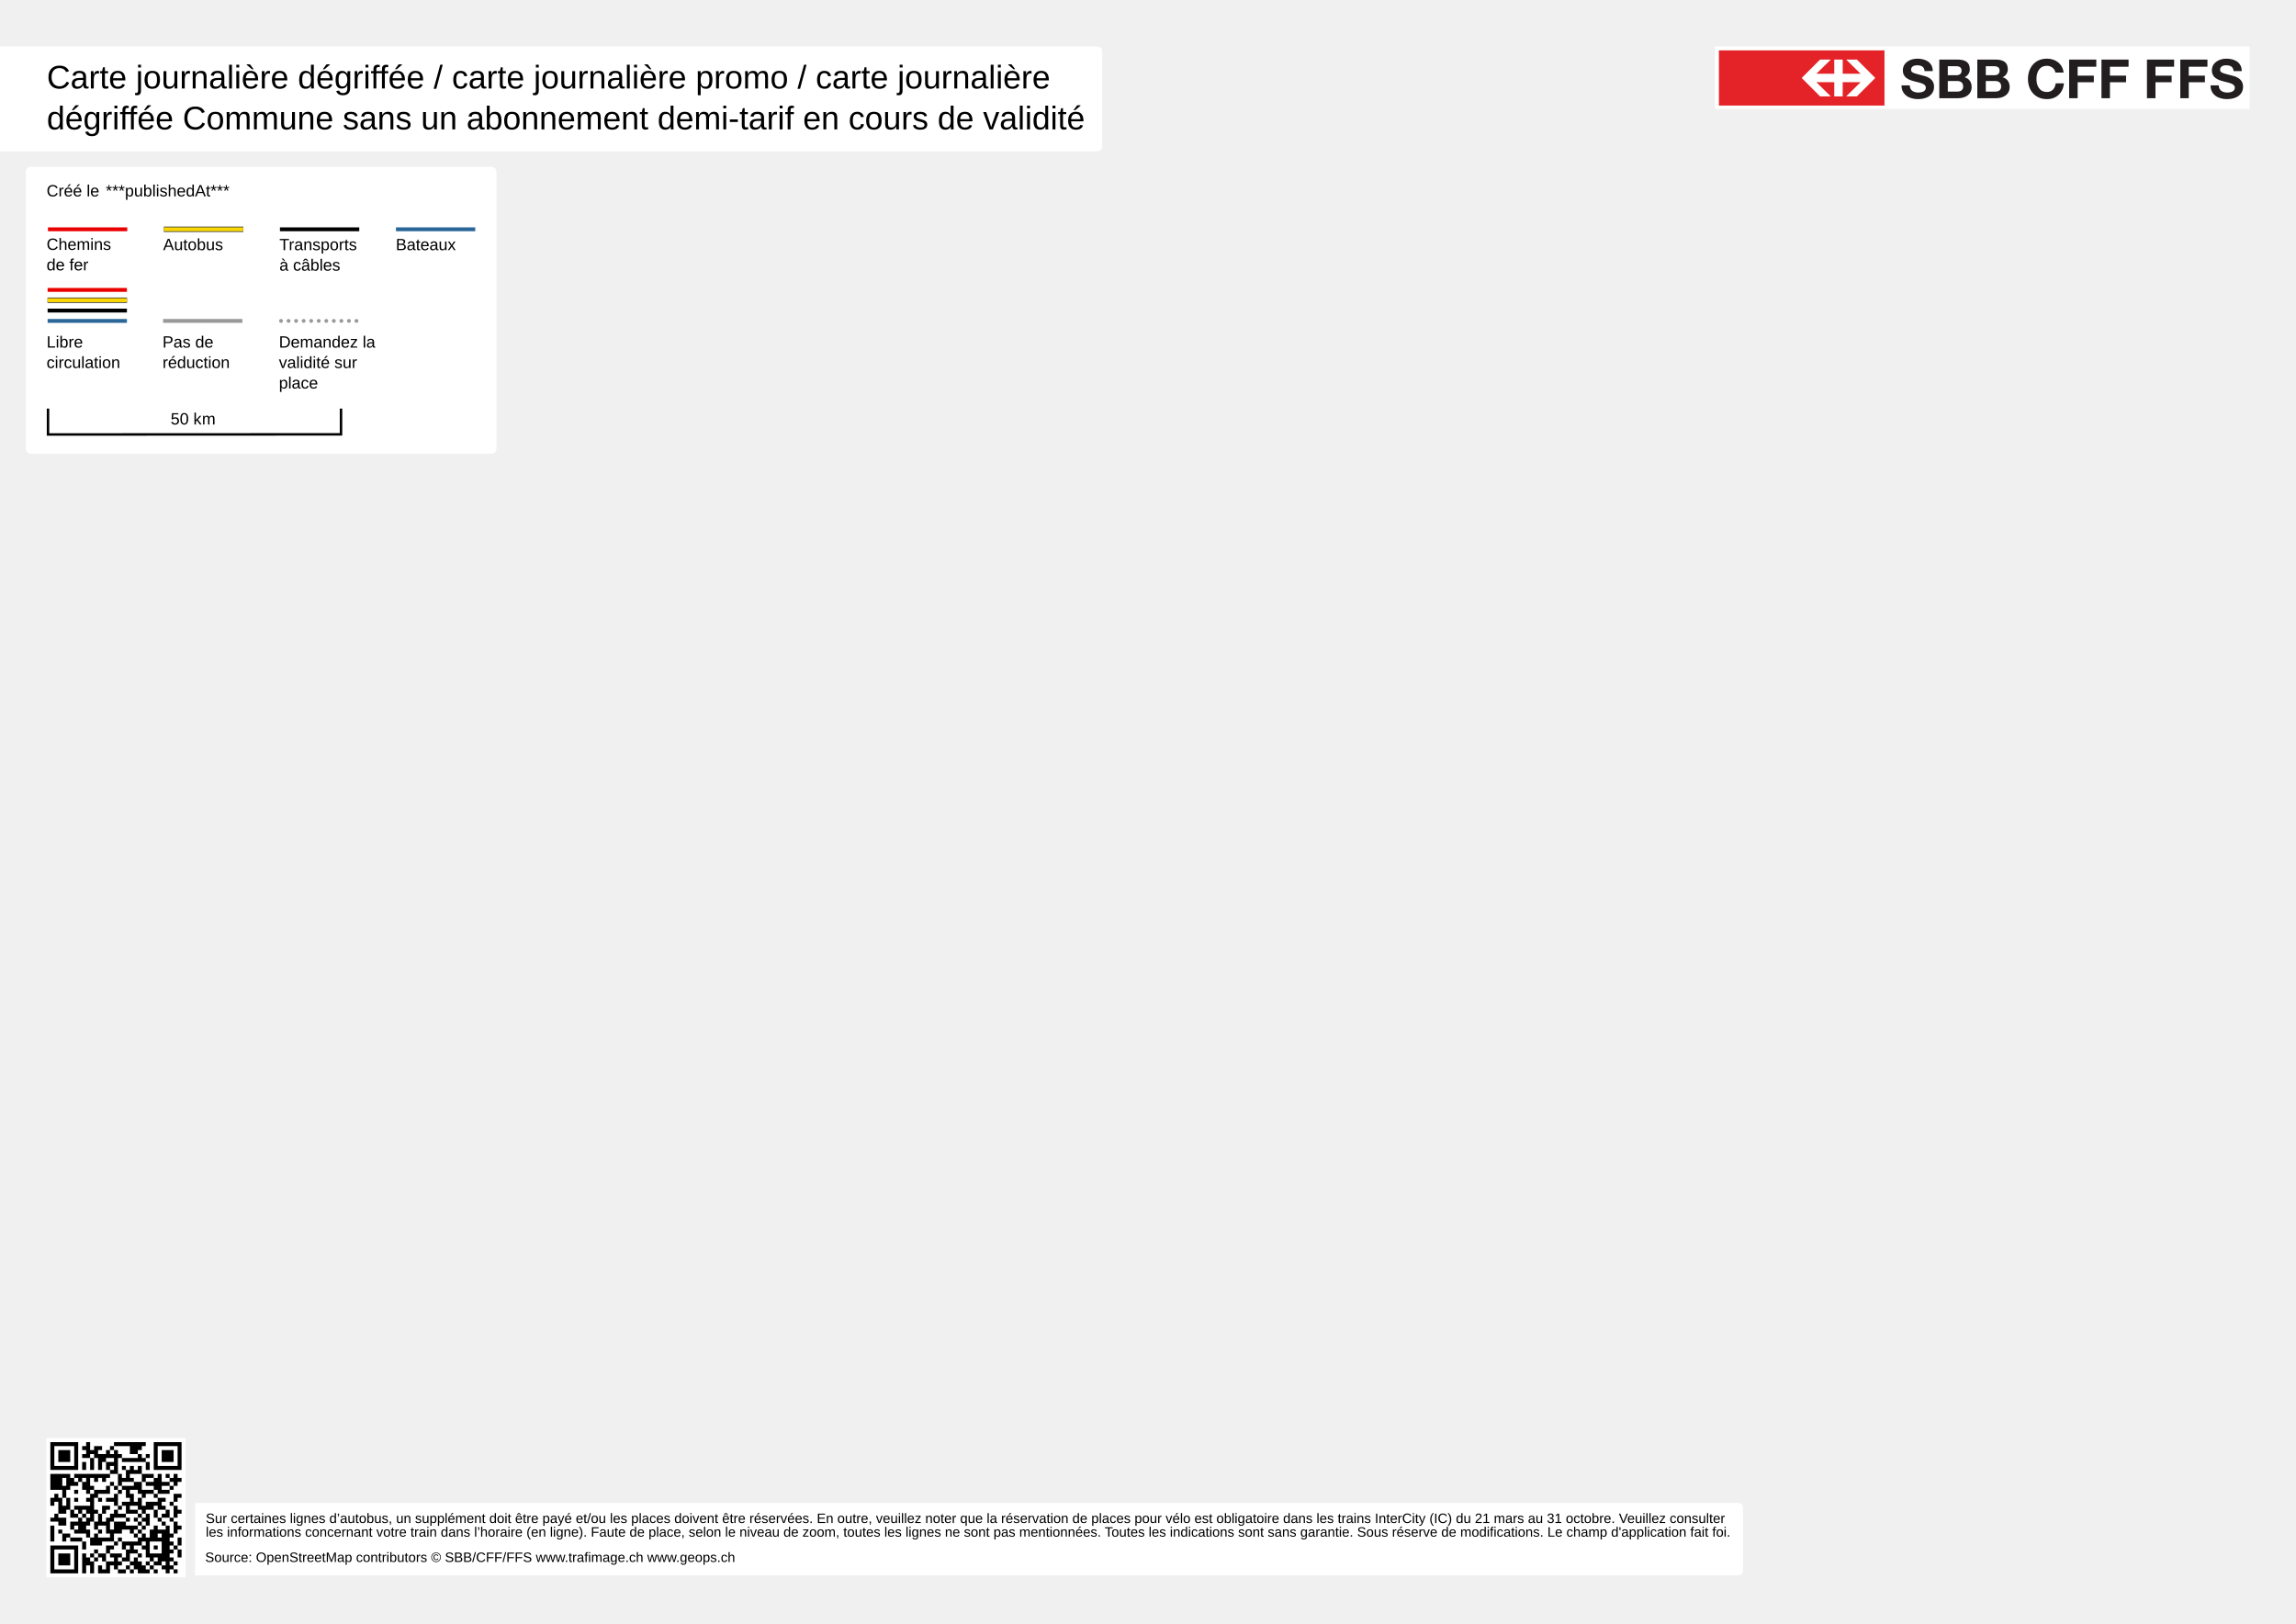
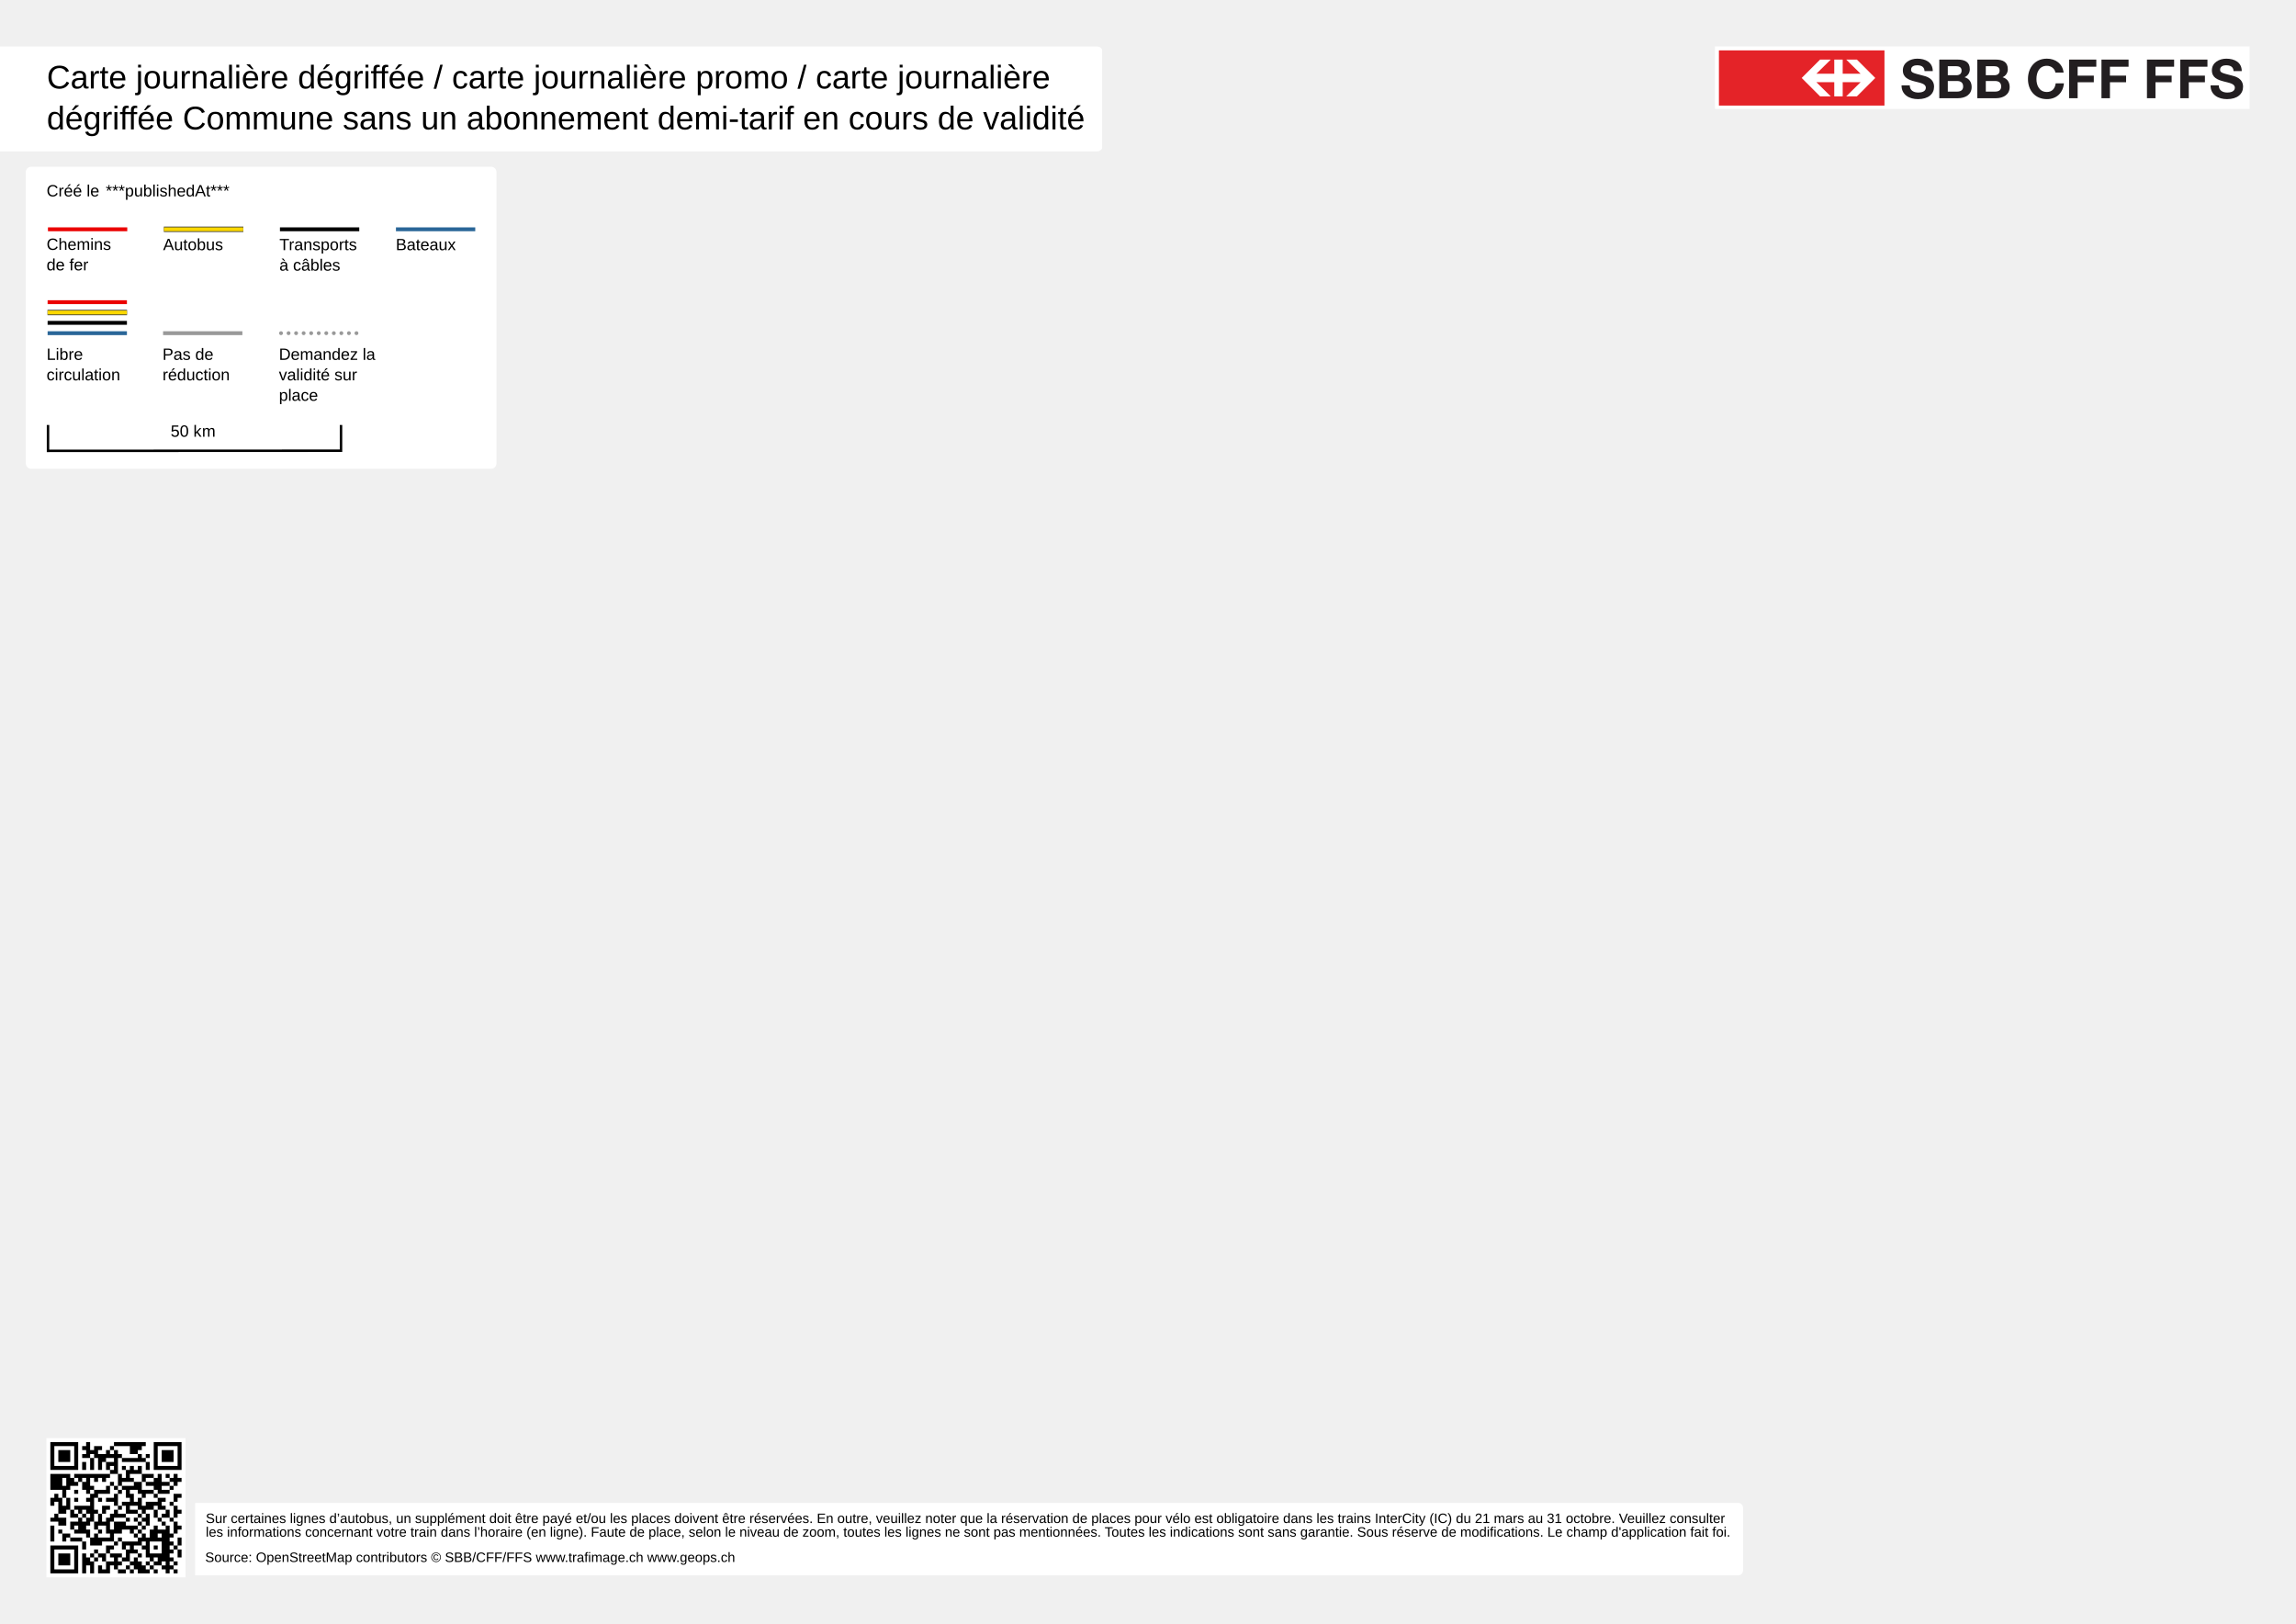
<svg xmlns="http://www.w3.org/2000/svg" id="a4" width="297mm" height="210mm" version="1.1" viewBox="0 0 841.89 595.276">
  <path id="rect2" d="M0 0h841.89v595.276H0z" style="fill:none;stroke-width:0" />
  <g id="rand" transform="translate(-1.5)">
    <path id="rect1034" d="M73.058 551h565.877c.94 0 1.7.816 1.7 1.823v22.881c0 1.007-.76 1.823-1.7 1.823H73.058Z" style="fill:#fff;stroke-width:0" />
    <text xml:space="preserve" id="text20852" x="76.944" y="558.357" style="font-style:normal;font-variant:normal;font-weight:400;font-stretch:normal;font-size:5px;line-height:1;font-family:SBBWeb-Roman,&quot;SBB Web&quot;,Arial,&quot;SBB Web&quot;;-inkscape-font-specification:&quot;SBBWeb-Roman, SBB Web, Arial, SBB Web, Normal&quot;;font-variant-ligatures:normal;font-variant-caps:normal;font-variant-numeric:normal;font-variant-east-asian:normal">
      <tspan id="tspan1523" x="76.944" y="558.357">Sur certaines lignes d’autobus, un supplément doit être payé et/ou les places doivent être réservées. En outre, veuillez noter que la réservation de places pour vélo est obligatoire dans les trains InterCity (IC) du 21 mars au 31 octobre. Veuillez consulter</tspan>
      <tspan id="tspan1525" x="76.944" y="563.357">les informations concernant votre train dans l’horaire (en ligne). Faute de place, selon le niveau de zoom, toutes les lignes ne sont pas mentionnées. Toutes les indications sont sans garantie. Sous réserve de modifications. Le champ d'application fait foi.</tspan>
    </text>
    <text id="text493" x="76.722" y="572.645" style="font-style:normal;font-variant:normal;font-weight:400;font-stretch:normal;font-size:5px;font-family:SBBWeb-Roman,&quot;SBB Web&quot;,Arial,&quot;SBB Web&quot;;-inkscape-font-specification:&quot;SBBWeb-Roman, SBB Web, Arial, SBB Web, Normal&quot;;font-variant-ligatures:normal;font-variant-caps:normal;font-variant-numeric:normal;font-variant-east-asian:normal;isolation:isolate">
      <tspan id="tspan12865" x="76.722" y="572.645">Source: OpenStreetMap contributors © SBB/CFF/FFS www.traﬁmage.ch www.geops.ch</tspan>
    </text>
  </g>
  <g id="qr-code">
    <path id="rect23865" d="M17.008 527.244h51.024v51.024H17.008Z" style="fill:#fff;stroke-width:0" />
    <path id="path973" d="M18.466 528.701h1.458v1.458h-1.458zm1.458 0h1.458v1.458h-1.458zm1.458 0h1.458v1.458h-1.458zm1.458 0h1.457v1.458H22.84Zm1.457 0h1.459v1.458h-1.458zm1.458 0h1.458v1.458h-1.457zm1.458 0h1.458v1.458h-1.458zm4.374 0h1.457v1.458h-1.457zm10.205 0h1.457v1.458h-1.457zm1.457 0h1.458v1.458h-1.458zm1.458 0h1.458v1.458h-1.458zm1.458 0h1.458v1.458h-1.458zm1.458 0h1.458v1.458h-1.458zm1.458 0h1.458v1.458h-1.458zm1.458 0h1.458v1.458h-1.458zm1.458 0h1.457v1.458h-1.457zm4.373 0h1.458v1.458H56.37Zm1.458 0h1.458v1.458h-1.458zm1.458 0h1.458v1.458h-1.458zm1.458 0h1.457v1.458h-1.457zm1.457 0h1.458v1.458h-1.458zm1.458 0h1.458v1.458h-1.458zm1.458 0h1.458v1.458h-1.458zm-46.651 1.458h1.458v1.458h-1.458zm8.747 0h1.458v1.458h-1.458zm2.916 0h1.458v1.458h-1.458zm1.458 0h1.457v1.458h-1.457zm2.915 0h1.458v1.458h-1.458zm1.458 0h1.458v1.458H35.96Zm4.374 0h1.458v1.458h-1.458zm7.289 0h1.458v1.458h-1.458zm1.458 0h1.458v1.458h-1.458zm1.458 0h1.458v1.458h-1.458zm5.831 0h1.458v1.458H56.37Zm8.747 0h1.458v1.458h-1.458zm-46.651 1.458h1.458v1.458h-1.458zm2.916 0h1.458v1.458h-1.458zm1.458 0h1.457v1.458H22.84Zm1.457 0h1.459v1.458h-1.458zm2.916 0h1.458v1.458h-1.458zm4.374 0h1.457v1.458h-1.457zm1.457 0h1.458v1.458h-1.458zm1.458 0h1.458v1.458h-1.458zm4.374 0h1.458v1.458h-1.458zm2.916 0h1.457v1.458h-1.457zm5.831 0h1.458v1.458h-1.458zm1.458 0h1.458v1.458h-1.458zm7.29 0h1.457v1.458H56.37Zm2.915 0h1.458v1.458h-1.458zm1.458 0h1.457v1.458h-1.457zm1.457 0h1.458v1.458h-1.458zm2.916 0h1.458v1.458h-1.458zm-46.651 1.458h1.458v1.457h-1.458zm2.916 0h1.458v1.457h-1.458zm1.458 0h1.457v1.457H22.84Zm1.457 0h1.459v1.457h-1.458zm2.916 0h1.458v1.457h-1.458zm2.916 0h1.458v1.457h-1.458zm1.458 0h1.457v1.457h-1.457zm2.915 0h1.458v1.457h-1.458zm1.458 0h1.458v1.457H35.96Zm1.458 0h1.458v1.457h-1.458zm1.458 0h1.458v1.457h-1.458zm1.458 0h1.458v1.457h-1.458zm1.458 0h1.457v1.457h-1.457zm1.457 0h1.458v1.457h-1.458zm7.29 0h1.458v1.457h-1.458zm2.915 0h1.458v1.457h-1.458zm2.916 0h1.458v1.457H56.37Zm2.916 0h1.458v1.457h-1.458zm1.458 0h1.457v1.457h-1.457zm1.457 0h1.458v1.457h-1.458zm2.916 0h1.458v1.457h-1.458zm-46.651 1.456h1.458v1.458h-1.458zm2.916 0h1.458v1.458h-1.458zm1.458 0h1.457v1.458H22.84Zm1.457 0h1.459v1.458h-1.458zm2.916 0h1.458v1.458h-1.458zm5.831 0h1.458v1.458h-1.458zm2.916 0h1.458v1.458H35.96Zm1.458 0h1.458v1.458h-1.458zm4.374 0h1.457v1.458h-1.457zm2.915 0h1.458v1.458h-1.458zm1.458 0h1.458v1.458h-1.458zm1.458 0h1.458v1.458h-1.458zm1.458 0h1.458v1.458h-1.458zm1.458 0h1.458v1.458h-1.458zm1.458 0h1.457v1.458h-1.457zm4.373 0h1.458v1.458H56.37Zm2.916 0h1.458v1.458h-1.458zm1.458 0h1.457v1.458h-1.457zm1.457 0h1.458v1.458h-1.458zm2.916 0h1.458v1.458h-1.458zm-46.651 1.46h1.458v1.458h-1.458zm8.747 0h1.458v1.458h-1.458zm2.916 0h1.458v1.458h-1.458zm2.915 0h1.458v1.458h-1.458zm2.916 0h1.458v1.458H35.96Zm2.916 0h1.458v1.458h-1.458zm1.458 0h1.458v1.458h-1.458zm1.458 0h1.457v1.458h-1.457zm11.662 0h1.458v1.458h-1.458zm2.916 0h1.458v1.458H56.37Zm8.747 0h1.458v1.458h-1.458zm-46.651 1.458h1.458v1.458h-1.458zm1.458 0h1.458v1.458h-1.458zm1.458 0h1.458v1.458h-1.458zm1.458 0h1.457v1.458H22.84Zm1.457 0h1.459v1.458h-1.458zm1.458 0h1.458v1.458h-1.457zm1.458 0h1.458v1.458h-1.458zm2.916 0h1.458v1.458h-1.458zm2.915 0h1.458v1.458h-1.458zm2.916 0h1.458v1.458H35.96Zm2.916 0h1.458v1.458h-1.458zm2.916 0h1.457v1.458h-1.457zm2.915 0h1.458v1.458h-1.458zm2.916 0h1.458v1.458h-1.458zm2.916 0h1.458v1.458h-1.458zm2.915 0h1.458v1.458h-1.458zm2.916 0h1.458v1.458H56.37Zm1.458 0h1.458v1.458h-1.458zm1.458 0h1.458v1.458h-1.458zm1.458 0h1.457v1.458h-1.457zm1.457 0h1.458v1.458h-1.458zm1.458 0h1.458v1.458h-1.458zm1.458 0h1.458v1.458h-1.458zm-24.783 1.458h1.458v1.458h-1.458zm1.458 0h1.457v1.458h-1.457zm4.373 0h1.458v1.458h-1.458zm1.458 0h1.458v1.458h-1.458zm1.458 0h1.458v1.458h-1.458zm1.458 0h1.458v1.458h-1.458zm-32.073 1.458h1.458v1.458h-1.458zm1.458 0h1.458v1.458h-1.458zm1.458 0h1.458v1.458h-1.458zm1.458 0h1.457v1.458H22.84Zm1.457 0h1.459v1.458h-1.458zm2.916 0h1.458v1.458h-1.458zm1.458 0h1.458v1.458h-1.458zm1.458 0h1.458v1.458h-1.458zm1.458 0h1.457v1.458h-1.457zm1.457 0h1.458v1.458h-1.458zm1.458 0h1.458v1.458h-1.458zm1.458 0h1.458v1.458H35.96Zm1.458 0h1.458v1.458h-1.458zm1.458 0h1.458v1.458h-1.458zm4.373 0h1.458v1.458h-1.458zm2.916 0h1.458v1.458h-1.458zm5.832 0h1.457v1.458h-1.457zm1.457 0h1.458v1.458h-1.458zm1.458 0h1.458v1.458h-1.458zm2.916 0h1.458v1.458h-1.458zm2.916 0h1.457v1.458h-1.457zm2.915 0h1.458v1.458h-1.458zm-45.193 1.456h1.458v1.457h-1.458zm1.458 0h1.458v1.457h-1.458zm1.458 0h1.458v1.457h-1.458zm2.915 0h1.459v1.457h-1.458zm1.458 0h1.458v1.457h-1.457zm2.916 0h1.458v1.457h-1.458zm2.916 0h1.457v1.457h-1.457zm2.915 0h1.458v1.457h-1.458zm2.916 0h1.458v1.457h-1.458zm5.831 0h1.458v1.457h-1.458zm1.458 0h1.458v1.457h-1.458zm1.458 0h1.458v1.457h-1.458zm1.458 0h1.458v1.457h-1.458zm4.374 0h1.457v1.457h-1.457zm4.373 0h1.458v1.457H56.37Zm1.458 0h1.458v1.457h-1.458zm4.373 0h1.458v1.457h-1.458zm1.458 0h1.458v1.457h-1.458zm1.458 0h1.458v1.457h-1.458zm-46.651 1.457h1.458v1.458h-1.458zm1.458 0h1.458v1.458h-1.458zm1.458 0h1.458v1.458h-1.458zm2.915 0h1.459v1.458h-1.458zm1.458 0h1.458v1.458h-1.457zm1.458 0h1.458v1.458h-1.458zm2.916 0h1.458v1.458h-1.458zm1.458 0h1.457v1.458h-1.457zm8.747 0h1.458v1.458h-1.458zm2.915 0h1.458v1.458h-1.458zm5.832 0h1.458v1.458h-1.458zm1.458 0h1.458v1.458h-1.458zm2.915 0h1.458v1.458h-1.458zm1.458 0h1.458v1.458h-1.458zm1.458 0h1.458v1.458H56.37Zm1.458 0h1.458v1.458h-1.458zm1.458 0h1.458v1.458h-1.458zm1.458 0h1.457v1.458h-1.457zm2.915 0h1.458v1.458h-1.458zm-45.193 1.458h1.458v1.458h-1.458zm1.458 0h1.458v1.458h-1.458zm1.458 0h1.458v1.458h-1.458zm1.458 0h1.457v1.458H22.84Zm1.457 0h1.459v1.458h-1.458zm5.832 0h1.458v1.458h-1.458zm1.458 0h1.457v1.458h-1.457zm1.457 0h1.458v1.458h-1.458zm5.832 0h1.458v1.458h-1.458zm2.916 0h1.457v1.458h-1.457zm2.915 0h1.458v1.458h-1.458zm1.458 0h1.458v1.458h-1.458zm1.458 0h1.458v1.458h-1.458zm1.458 0h1.458v1.458h-1.458zm1.458 0h1.458v1.458h-1.458zm5.831 0h1.458v1.458H56.37Zm1.458 0h1.458v1.458h-1.458zm4.373 0h1.458v1.458h-1.458zm-39.361 1.458h1.457v1.458H22.84Zm4.373 0h1.458v1.458h-1.458zm4.374 0h1.457v1.458h-1.457zm2.915 0h1.458v1.458h-1.458zm1.458 0h1.458v1.458H35.96Zm1.458 0h1.458v1.458h-1.458zm1.458 0h1.458v1.458h-1.458zm4.373 0h1.458v1.458h-1.458zm2.916 0h1.458v1.458h-1.458zm4.374 0h1.458v1.458h-1.458zm1.458 0h1.457v1.458h-1.457zm1.457 0h1.458v1.458h-1.458zm1.458 0h1.458v1.458h-1.458zm2.916 0h1.458v1.458h-1.458zm1.458 0h1.458v1.458h-1.458zm1.458 0h1.457v1.458h-1.457zm-40.82 1.458h1.458v1.458h-1.458zm2.916 0h1.457v1.458H22.84Zm10.204 0h1.458v1.458h-1.458zm1.458 0h1.458v1.458h-1.458zm7.29 0h1.457v1.458h-1.457zm4.373 0h1.458v1.458h-1.458zm1.458 0h1.458v1.458h-1.458zm4.374 0h1.457v1.458h-1.457zm4.373 0h1.458v1.458H56.37Zm7.29 0h1.457v1.458h-1.458zm1.457 0h1.458v1.458h-1.458zm-46.651 1.459h1.458v1.458h-1.458zm1.458 0h1.458v1.458h-1.458zm1.458 0h1.458v1.458h-1.458zm2.915 0h1.459v1.458h-1.458zm2.916 0h1.458v1.458h-1.458zm4.374 0h1.457v1.458h-1.457zm1.457 0h1.458v1.458h-1.458zm2.916 0h1.458v1.458H35.96Zm2.916 0h1.458v1.458h-1.458zm1.458 0h1.458v1.458h-1.458zm1.458 0h1.457v1.458h-1.457zm5.831 0h1.458v1.458h-1.458zm2.916 0h1.458v1.458h-1.458zm7.289 0h1.458v1.458h-1.458zm1.458 0h1.458v1.458h-1.458zm4.373 0h1.458v1.458h-1.458zm-45.193 1.458h1.458v1.458h-1.458zm2.916 0h1.458v1.458h-1.458zm2.915 0h1.459v1.458h-1.458zm8.747 0h1.458v1.458h-1.458zm8.748 0h1.457v1.458h-1.457zm2.915 0h1.458v1.458h-1.458zm1.458 0h1.458v1.458h-1.458zm1.458 0h1.458v1.458h-1.458zm1.458 0h1.458v1.458h-1.458zm1.458 0h1.458v1.458h-1.458zm2.915 0h1.458v1.458h-1.458zm1.458 0h1.458v1.458h-1.458zm1.458 0h1.458v1.458H56.37Zm1.458 0h1.458v1.458h-1.458zm4.373 0h1.458v1.458h-1.458zm-40.82 1.458h1.459v1.457h-1.458zm1.459 0h1.457v1.457H22.84Zm1.457 0h1.459v1.457h-1.458zm2.916 0h1.458v1.457h-1.458zm1.458 0h1.458v1.457h-1.458zm1.458 0h1.458v1.457h-1.458zm1.458 0h1.457v1.457h-1.457zm1.457 0h1.458v1.457h-1.458zm4.374 0h1.458v1.457h-1.458zm1.458 0h1.458v1.457h-1.458zm4.373 0h1.458v1.457h-1.458zm2.916 0h1.458v1.457h-1.458zm4.374 0h1.458v1.457h-1.458zm1.458 0h1.457v1.457h-1.457zm1.457 0h1.458v1.457h-1.458zm1.458 0h1.458v1.457h-1.458zm2.916 0h1.458v1.457h-1.458zm1.458 0h1.458v1.457h-1.458zm4.373 0h1.458v1.457h-1.458zm-42.277 1.457h1.458v1.458h-1.458zm1.458 0h1.457v1.458H22.84Zm2.915 0h1.458v1.458h-1.457zm2.916 0h1.458v1.458h-1.458zm2.916 0h1.457v1.458h-1.457zm1.457 0h1.458v1.458h-1.458zm1.458 0h1.458v1.458h-1.458zm2.916 0h1.458v1.458h-1.458zm4.374 0h1.457v1.458h-1.457zm4.373 0h1.458v1.458h-1.458zm1.458 0h1.458v1.458h-1.458zm1.458 0h1.458v1.458h-1.458zm2.916 0h1.457v1.458h-1.457zm4.373 0h1.458v1.458H56.37Zm4.374 0h1.457v1.458h-1.457zm2.915 0h1.458v1.458h-1.458zm1.458 0h1.458v1.458h-1.458zm-45.193 1.458h1.458v1.458h-1.458zm5.831 0h1.458v1.458h-1.457zm1.458 0h1.458v1.458h-1.458zm2.916 0h1.458v1.458h-1.458zm2.915 0h1.458v1.458h-1.458zm2.916 0h1.458v1.458H35.96Zm4.374 0h1.458v1.458h-1.458zm1.458 0h1.457v1.458h-1.457zm1.457 0h1.458v1.458h-1.458zm1.458 0h1.458v1.458h-1.458zm5.832 0h1.458v1.458h-1.458zm2.915 0h1.458v1.458h-1.458zm2.916 0h1.458v1.458H56.37Zm2.916 0h1.458v1.458h-1.458zm1.458 0h1.457v1.458h-1.457zm2.915 0h1.458v1.458h-1.458zm-45.193 1.459h1.458v1.458h-1.458zm1.458 0h1.458v1.458h-1.458zm1.458 0h1.458v1.458h-1.458zm1.458 0h1.457v1.458H22.84Zm5.83 0h1.459v1.458h-1.458zm2.917 0h1.457v1.458h-1.457zm1.457 0h1.458v1.458h-1.458zm2.916 0h1.458v1.458H35.96Zm2.916 0h1.458v1.458h-1.458zm1.458 0h1.458v1.458h-1.458zm5.831 0h1.458v1.458h-1.458zm2.916 0h1.458v1.458h-1.458zm2.916 0h1.457v1.458h-1.457zm1.457 0h1.458v1.458h-1.458zm4.374 0h1.458v1.458h-1.458zm4.373 0h1.458v1.458h-1.458zm-40.82 1.458h1.459v1.458h-1.458zm1.459 0h1.457v1.458H22.84Zm2.915 0h1.458v1.458h-1.457zm1.458 0h1.458v1.458h-1.458zm1.458 0h1.458v1.458h-1.458zm1.458 0h1.458v1.458h-1.458zm1.458 0h1.457v1.458h-1.457zm2.915 0h1.458v1.458h-1.458zm1.458 0h1.458v1.458H35.96Zm1.458 0h1.458v1.458h-1.458zm1.458 0h1.458v1.458h-1.458zm2.916 0h1.457v1.458h-1.457zm1.457 0h1.458v1.458h-1.458zm1.458 0h1.458v1.458h-1.458zm5.832 0h1.458v1.458h-1.458zm2.915 0h1.458v1.458h-1.458zm5.832 0h1.458v1.458h-1.458zm4.373 0h1.458v1.458h-1.458zm-45.193 1.458h1.458v1.458h-1.458zm7.29 0h1.457v1.458h-1.457zm2.915 0h1.458v1.458h-1.458zm1.458 0h1.458v1.458h-1.458zm4.373 0h1.458v1.458h-1.458zm4.374 0h1.458v1.458h-1.458zm2.916 0h1.457v1.458h-1.457zm1.457 0h1.458v1.458h-1.458zm1.458 0h1.458v1.458h-1.458zm1.458 0h1.458v1.458h-1.458zm1.458 0h1.458v1.458h-1.458zm1.458 0h1.458v1.458h-1.458zm2.916 0h1.457v1.458h-1.457zm4.373 0h1.458v1.458H56.37Zm4.374 0h1.457v1.458h-1.457zm2.915 0h1.458v1.458h-1.458zm1.458 0h1.458v1.458h-1.458zm-46.651 1.458h1.458v1.458h-1.458zm2.916 0h1.458v1.458h-1.458zm5.831 0h1.458v1.458h-1.458zm1.458 0h1.458v1.458h-1.458zm1.458 0h1.458v1.458h-1.458zm1.458 0h1.457v1.458h-1.457zm4.373 0h1.458v1.458H35.96Zm2.916 0h1.458v1.458h-1.458zm1.458 0h1.458v1.458h-1.458zm1.458 0h1.457v1.458h-1.457zm1.457 0h1.458v1.458h-1.458zm4.374 0h1.458v1.458h-1.458zm2.916 0h1.458v1.458h-1.458zm4.373 0h1.458v1.458h-1.458zm1.458 0h1.458v1.458H56.37Zm1.458 0h1.458v1.458h-1.458zm1.458 0h1.458v1.458h-1.458zm1.458 0h1.457v1.458h-1.457zm2.915 0h1.458v1.458h-1.458zm-45.193 1.456h1.458v1.457h-1.458zm4.374 0h1.457v1.457H22.84Zm1.457 0h1.459v1.457h-1.458zm7.29 0h1.457v1.457h-1.457zm2.915 0h1.458v1.457h-1.458zm5.832 0h1.458v1.457h-1.458zm8.747 0h1.458v1.457h-1.458zm2.916 0h1.457v1.457h-1.457zm2.915 0h1.458v1.457h-1.458zm1.458 0h1.458v1.457H56.37Zm2.916 0h1.458v1.457h-1.458zm1.458 0h1.457v1.457h-1.457zm1.457 0h1.458v1.457h-1.458zm-43.735 1.457h1.458v1.458h-1.458zm4.374 0h1.457v1.458H22.84Zm2.915 0h1.458v1.458h-1.457zm1.458 0h1.458v1.458h-1.458zm1.458 0h1.458v1.458h-1.458zm4.373 0h1.458v1.458h-1.458zm1.458 0h1.458v1.458h-1.458zm1.458 0h1.458v1.458H35.96Zm1.458 0h1.458v1.458h-1.458zm1.458 0h1.458v1.458h-1.458zm1.458 0h1.458v1.458h-1.458zm2.915 0h1.458v1.458h-1.458zm7.29 0h1.458v1.458h-1.458zm1.458 0h1.457v1.458h-1.457zm1.457 0h1.458v1.458h-1.458zm1.458 0h1.458v1.458h-1.458zm1.458 0h1.458v1.458H56.37Zm1.458 0h1.458v1.458h-1.458zm1.458 0h1.458v1.458h-1.458zm1.458 0h1.457v1.458h-1.457zm4.373 0h1.458v1.458h-1.458zm-34.988 1.458h1.458v1.458h-1.458zm2.915 0h1.458v1.458h-1.458zm1.458 0h1.458v1.458h-1.458zm1.458 0h1.458v1.458H35.96Zm5.832 0h1.457v1.458h-1.457zm2.915 0h1.458v1.458h-1.458zm1.458 0h1.458v1.458h-1.458zm1.458 0h1.458v1.458h-1.458zm1.458 0h1.458v1.458h-1.458zm1.458 0h1.458v1.458h-1.458zm2.915 0h1.458v1.458h-1.458zm5.832 0h1.458v1.458h-1.458zm1.458 0h1.457v1.458h-1.457zm1.457 0h1.458v1.458h-1.458zm2.916 0h1.458v1.458h-1.458zm-46.651 1.458h1.458v1.458h-1.458zm1.458 0h1.458v1.458h-1.458zm1.458 0h1.458v1.458h-1.458zm1.458 0h1.457v1.458H22.84Zm1.457 0h1.459v1.458h-1.458zm1.458 0h1.458v1.458h-1.457zm1.458 0h1.458v1.458h-1.458zm2.916 0h1.458v1.458h-1.458zm8.747 0h1.458v1.458h-1.458zm1.458 0h1.458v1.458h-1.458zm4.373 0h1.458v1.458h-1.458zm2.916 0h1.458v1.458h-1.458zm4.374 0h1.457v1.458h-1.457zm1.457 0h1.458v1.458h-1.458zm2.916 0h1.458v1.458H56.37Zm2.916 0h1.458v1.458h-1.458zm1.458 0h1.457v1.458h-1.457zm2.915 0h1.458v1.458h-1.458zm-45.193 1.458h1.458v1.458h-1.458zm8.747 0h1.458v1.458h-1.458zm7.29 0h1.457v1.458h-1.458zm4.373 0h1.458v1.458h-1.458zm7.29 0h1.457v1.458h-1.458zm1.457 0h1.458v1.458h-1.458zm1.458 0h1.458v1.458h-1.458zm4.373 0h1.458v1.458h-1.458zm5.832 0h1.458v1.458h-1.458zm1.458 0h1.457v1.458h-1.457zm1.457 0h1.458v1.458h-1.458zm2.916 0h1.458v1.458h-1.458zm-46.651 1.459h1.458v1.458h-1.458zm2.916 0h1.458v1.458h-1.458zm1.458 0h1.457v1.458H22.84Zm1.457 0h1.459v1.458h-1.458zm2.916 0h1.458v1.458h-1.458zm2.916 0h1.458v1.458h-1.458zm2.915 0h1.458v1.458h-1.458zm2.916 0h1.458v1.458H35.96Zm1.458 0h1.458v1.458h-1.458zm2.916 0h1.458v1.458h-1.458zm1.458 0h1.457v1.458h-1.457zm1.457 0h1.458v1.458h-1.458zm2.916 0h1.458v1.458h-1.458zm4.374 0h1.458v1.458h-1.458zm2.915 0h1.458v1.458h-1.458zm1.458 0h1.458v1.458h-1.458zm1.458 0h1.458v1.458H56.37Zm1.458 0h1.458v1.458h-1.458zm1.458 0h1.458v1.458h-1.458zm1.458 0h1.457v1.458h-1.457zm4.373 0h1.458v1.458h-1.458zm-46.651 1.458h1.458v1.457h-1.458zm2.916 0h1.458v1.457h-1.458zm1.458 0h1.457v1.457H22.84Zm1.457 0h1.459v1.457h-1.458zm2.916 0h1.458v1.457h-1.458zm2.916 0h1.458v1.457h-1.458zm1.458 0h1.457v1.457h-1.457zm2.915 0h1.458v1.457h-1.458zm2.916 0h1.458v1.457h-1.458zm4.374 0h1.457v1.457h-1.457zm2.915 0h1.458v1.457h-1.458zm1.458 0h1.458v1.457h-1.458zm2.916 0h1.458v1.457h-1.458zm5.831 0h1.458v1.457h-1.458zm2.916 0h1.458v1.457h-1.458zm1.458 0h1.458v1.457h-1.458zm1.458 0h1.457v1.457h-1.457zm1.457 0h1.458v1.457h-1.458zm-43.735 1.457h1.458v1.458h-1.458zm2.916 0h1.458v1.458h-1.458zm1.458 0h1.457v1.458H22.84Zm1.457 0h1.459v1.458h-1.458zm2.916 0h1.458v1.458h-1.458zm2.916 0h1.458v1.458h-1.458zm1.458 0h1.457v1.458h-1.457zm1.457 0h1.458v1.458h-1.458zm5.832 0h1.458v1.458h-1.458zm1.458 0h1.458v1.458h-1.458zm1.458 0h1.457v1.458h-1.457zm1.457 0h1.458v1.458h-1.458zm4.374 0h1.458v1.458h-1.458zm1.458 0h1.458v1.458h-1.458zm1.458 0h1.458v1.458h-1.458zm2.915 0h1.458v1.458h-1.458zm2.916 0h1.458v1.458H56.37Zm1.458 0h1.458v1.458h-1.458zm2.916 0h1.457v1.458h-1.457zm2.915 0h1.458v1.458h-1.458zm-45.193 1.458h1.458v1.458h-1.458zm8.747 0h1.458v1.458h-1.458zm2.916 0h1.458v1.458h-1.458zm2.915 0h1.458v1.458h-1.458zm2.916 0h1.458v1.458H35.96Zm2.916 0h1.458v1.458h-1.458zm2.916 0h1.457v1.458h-1.457zm4.373 0h1.458v1.458h-1.458zm2.916 0h1.458v1.458h-1.458zm1.458 0h1.458v1.458h-1.458zm1.458 0h1.457v1.458h-1.457zm2.915 0h1.458v1.458h-1.458zm4.374 0h1.458v1.458h-1.458zm1.458 0h1.457v1.458h-1.457zm1.457 0h1.458v1.458h-1.458zm-43.735 1.458h1.458v1.458h-1.458zm1.458 0h1.458v1.458h-1.458zm1.458 0h1.458v1.458h-1.458zm1.458 0h1.457v1.458H22.84Zm1.457 0h1.459v1.458h-1.458zm1.458 0h1.458v1.458h-1.457zm1.458 0h1.458v1.458h-1.458zm2.916 0h1.458v1.458h-1.458zm2.915 0h1.458v1.458h-1.458zm2.916 0h1.458v1.458H35.96Zm1.458 0h1.458v1.458h-1.458zm1.458 0h1.458v1.458h-1.458zm4.373 0h1.458v1.458h-1.458zm1.458 0h1.458v1.458h-1.458zm2.916 0h1.458v1.458h-1.458zm2.916 0h1.458v1.458h-1.458zm1.458 0h1.457v1.458h-1.457zm1.457 0h1.458v1.458h-1.458zm2.916 0h1.458v1.458H56.37Zm4.374 0h1.457v1.458h-1.457zm2.915 0h1.458v1.458h-1.458z" style="display:inline;fill:#000;stroke-width:.208" />
  </g>
  <g id="sbb">
    <path id="rect22814" d="M628.838 17.008h196.044v22.94H628.838z" style="fill:#fff;stroke-width:0" />
    <path id="rect397399" d="M630.289 18.258h192.107v20.659H630.289z" style="fill:#fff;stroke-width:0" />
    <path id="path2879" d="M630.289 38.704h60.702V18.47h-60.702v20.234Z" style="fill:#e42328;stroke-width:0" />
    <path id="path2881" d="M666.02 27.039h6.563v-5.196h3.092v5.196h6.563l-5.28-5.196h3.918l6.745 6.744-6.745 6.745h-3.921l5.28-5.196h-6.56v5.196h-3.092v-5.196h-6.563l5.28 5.196h-3.916l-6.745-6.744 6.745-6.745h3.917" style="fill:#fff;stroke-width:0" />
    <path id="path2883" d="M697.255 31.303c-.039 3.492 2.896 5.04 6.03 5.04 3.848 0 5.891-1.944 5.891-4.544 0-3.211-3.173-3.866-4.205-4.122-3.55-.914-4.224-1.053-4.224-2.142 0-1.19 1.149-1.606 2.143-1.606 1.487 0 2.698.435 2.796 2.142h3.015c0-3.272-2.717-4.56-5.672-4.56-2.559 0-5.296 1.388-5.296 4.285 0 2.658 2.122 3.471 4.226 4.025 2.082.555 4.203.814 4.203 2.34 0 1.448-1.666 1.766-2.757 1.766-1.666 0-3.133-.735-3.133-2.62" style="fill:#221e20;stroke-width:0" />
    <path id="path2885" d="M714.21 24.264h2.916c1.11 0 2.143.277 2.143 1.626 0 1.19-.814 1.686-1.904 1.686h-3.154v-3.312Zm-3.113 11.74h6.862c2.559 0 5-1.229 5-4.105 0-1.765-.875-3.094-2.6-3.59a3.106 3.106 0 0 0 1.925-2.956c0-2.637-1.825-3.51-4.523-3.51h-6.664v14.162Zm3.114-6.307h3.39c1.329 0 2.241.577 2.241 2.024 0 1.466-1.07 1.864-2.3 1.864h-3.33" style="fill:#221e20;fill-rule:evenodd;stroke-width:0" />
    <path id="path2887" d="M728.148 24.264h2.916c1.11 0 2.142.277 2.142 1.626 0 1.19-.813 1.686-1.904 1.686h-3.154v-3.312Zm-3.113 11.74h6.861c2.56 0 4.998-1.229 4.998-4.105 0-1.765-.872-3.094-2.598-3.59a3.106 3.106 0 0 0 1.923-2.956c0-2.637-1.823-3.51-4.52-3.51h-6.664v14.162Zm3.115-6.307h3.39c1.33 0 2.242.577 2.242 2.024 0 1.466-1.07 1.864-2.3 1.864h-3.331" style="fill:#221e20;fill-rule:evenodd;stroke-width:0" />
    <path id="path2889" d="M756.674 26.603c-.377-3.272-2.994-5.096-6.108-5.096-4.384 0-6.961 3.273-6.961 7.476 0 4.086 2.577 7.359 6.96 7.359 3.472 0 5.91-2.26 6.228-5.792h-3.016c-.237 1.865-1.308 3.173-3.211 3.173-2.797 0-3.85-2.38-3.85-4.74 0-2.48 1.054-4.86 3.85-4.86 1.545 0 2.896 1.071 3.094 2.479" style="fill:#221e20;stroke-width:0" />
    <path id="path2891" d="M758.71 36.005h3.114v-5.851h5.93v-2.42h-5.93v-3.272h6.842v-2.617h-9.956" style="fill:#221e20;stroke-width:0" />
    <path id="path2893" d="M770.56 36.005h3.104v-5.851h5.924v-2.42h-5.926v-3.272h6.835v-2.617h-9.938" style="fill:#221e20;stroke-width:0" />
    <path id="path2895" d="M787.241 36.005h3.122v-5.851h5.924v-2.42h-5.924v-3.272h6.834v-2.617h-9.956" style="fill:#221e20;stroke-width:0" />
    <path id="path2897" d="M799.464 36.005h3.105v-5.851h5.924v-2.42h-5.924v-3.272h6.852v-2.617h-9.957" style="fill:#221e20;stroke-width:0" />
    <path id="path2899" d="M810.562 31.303c-.035 3.492 2.89 5.04 6.031 5.04 3.854 0 5.888-1.944 5.888-4.544 0-3.211-3.176-3.866-4.193-4.122-3.55-.914-4.228-1.053-4.228-2.142 0-1.19 1.141-1.606 2.142-1.606 1.48 0 2.695.435 2.801 2.142h2.998c0-3.272-2.712-4.56-5.656-4.56-2.57 0-5.3 1.388-5.3 4.285 0 2.658 2.123 3.471 4.23 4.025 2.07.555 4.192.814 4.192 2.34 0 1.448-1.659 1.766-2.747 1.766-1.678 0-3.14-.735-3.14-2.62" style="fill:#221e20;stroke-width:0" />
  </g>
  <g id="title">
    <path id="path513" d="M402.105 55.506H0V17.04h402.102a2.034 1.417 0 0 1 2.034 1.417V54.09c0 .783-.911 1.417-2.034 1.417z" style="fill:#fff;stroke-width:0" />
    <text id="text735" style="font-style:normal;font-variant:normal;font-weight:400;font-stretch:normal;font-size:12px;font-family:SBBWeb-Light,&quot;SBB Web&quot;,Arial,&quot;SBB Web&quot;;-inkscape-font-specification:&quot;SBBWeb-Light, SBB Web, Arial, SBB Web, Normal&quot;;font-variant-ligatures:normal;font-variant-caps:normal;font-variant-numeric:normal;font-variant-east-asian:normal;isolation:isolate" transform="translate(17.157 32.43)">
      <tspan id="tspan934" x="0" y="0">Carte journalière dégriffée / carte journalière promo / carte journalière</tspan>
      <tspan id="tspan936" x="0" y="15">dégriffée Commune sans un abonnement demi-tarif en cours de validité</tspan>
    </text>
  </g>
  <g id="legend" transform="translate(0 -16.5)">
-     <rect id="rect426128-0-8-3-9-2" width="172.589" height="105.228" x="9.457" y="77.632" rx="1.984" ry="1.873" style="fill:#fff;stroke-width:0" />
-     <g id="scaleline" transform="translate(0 -6)">
+     <rect id="rect426128-0-8-3-9-2" width="172.59" height="110.735" x="9.457" y="77.632" rx="1.984" ry="1.971" style="fill:#fff;stroke-width:0" />
+     <g id="scaleline" transform="translate(0 -1.5)">
      <text id="text745" style="font-size:6px;font-family:SBBWeb-Roman,&quot;SBB Web&quot;,Arial,&quot;SBB Web&quot;;isolation:isolate" transform="translate(62.56 178.12)">
        <tspan id="tspan739" x="0" y="0">50</tspan>
        <tspan id="tspan741" x="8.341" y="0" style="letter-spacing:.003em">k</tspan>
        <tspan id="tspan743" x="11.476" y="0">m</tspan>
      </text>
-       <path id="path1881" d="M125.04 172.298v9.44l-107.434.052v-9.494" style="fill:none;stroke:#000;stroke-width:.903px;stroke-miterlimit:3" />
+       <path id="path1881" d="M125.04 173.798v9.44l-107.434.052v-9.494" style="fill:none;stroke:#000;stroke-width:.903px;stroke-miterlimit:3" />
    </g>
    <g id="g765">
      <text id="text751" x="17.075" y="108.12" style="font-style:normal;font-variant:normal;font-weight:400;font-stretch:normal;font-size:6px;font-family:SBBWeb-Roman,&quot;SBB Web&quot;,Arial,&quot;SBB Web&quot;;-inkscape-font-specification:&quot;SBBWeb-Roman, SBB Web, Arial, SBB Web, Normal&quot;;font-variant-ligatures:normal;font-variant-caps:normal;font-variant-numeric:normal;font-variant-east-asian:normal;isolation:isolate">
        <tspan id="tspan1228" x="17.075" y="108.12">Chemins</tspan>
        <tspan id="tspan1230" x="17.075" y="115.62">de fer</tspan>
      </text>
      <g id="g763">
        <path id="line753" d="M18.29 100.564h27.663" style="fill:none;stroke:#eb0000;stroke-width:1.417px;stroke-linecap:square;stroke-miterlimit:3" />
      </g>
    </g>
    <g id="g783">
      <text id="text769" x="102.438" y="108.215" style="font-style:normal;font-variant:normal;font-weight:400;font-stretch:normal;font-size:6px;font-family:SBBWeb-Roman,&quot;SBB Web&quot;,Arial,&quot;SBB Web&quot;;-inkscape-font-specification:&quot;SBBWeb-Roman, SBB Web, Arial, SBB Web, Normal&quot;;font-variant-ligatures:normal;font-variant-caps:normal;font-variant-numeric:normal;font-variant-east-asian:normal;isolation:isolate">
        <tspan id="tspan1270" x="102.438" y="108.215">Transports</tspan>
        <tspan id="tspan1272" x="102.438" y="115.715">à câbles</tspan>
      </text>
      <g id="g781">
        <path id="line771" d="M103.358 100.564h27.663" style="fill:none;stroke:#000;stroke-width:1.417px;stroke-linecap:square;stroke-miterlimit:3" />
      </g>
    </g>
-     <g id="g826" transform="translate(-42.852 -3)">
+     <g id="g826" transform="translate(-42.852 1.5)">
      <g id="text402292-9-5-9-7-1" style="isolation:isolate">
        <text id="text797" style="font-style:normal;font-variant:normal;font-weight:400;font-stretch:normal;font-size:6px;font-family:SBBWeb-Roman,&quot;SBB Web&quot;,Arial,&quot;SBB Web&quot;;-inkscape-font-specification:&quot;SBBWeb-Roman, SBB Web, Arial, SBB Web, Normal&quot;;font-variant-ligatures:normal;font-variant-caps:normal;font-variant-numeric:normal;font-variant-east-asian:normal;isolation:isolate" transform="translate(145.12 146.932)">
          <tspan id="tspan1458" x="0" y="0">Demandez la</tspan>
          <tspan id="tspan1460" x="0" y="7.5">validité sur</tspan>
          <tspan id="tspan1462" x="0" y="15">place</tspan>
        </text>
      </g>
      <g id="g824">
        <path id="line818" d="M145.893 137.151v0" style="fill:none;stroke:#999;stroke-width:1.417px;stroke-linecap:round;stroke-miterlimit:3" />
        <path id="line820" d="M148.659 137.151h23.514" style="fill:none;stroke:#999;stroke-width:1.417px;stroke-linecap:round;stroke-miterlimit:3;stroke-dasharray:0,0,0,2.766" />
        <path id="line822" d="M173.556 137.151v0" style="fill:none;stroke:#999;stroke-width:1.417px;stroke-linecap:round;stroke-miterlimit:3" />
      </g>
    </g>
    <g id="g854">
      <text id="text840" x="145.12" y="108.215" style="font-style:normal;font-variant:normal;font-weight:400;font-stretch:normal;font-size:6px;font-family:SBBWeb-Roman,&quot;SBB Web&quot;,Arial,&quot;SBB Web&quot;;-inkscape-font-specification:&quot;SBBWeb-Roman, SBB Web, Arial, SBB Web, Normal&quot;;font-variant-ligatures:normal;font-variant-caps:normal;font-variant-numeric:normal;font-variant-east-asian:normal;isolation:isolate">
        <tspan id="tspan1292" x="145.12" y="108.215">Bateaux</tspan>
      </text>
      <g id="g852">
        <path id="line842" d="M145.893 100.564h27.663" style="fill:none;stroke:#2a6698;stroke-width:1.417px;stroke-linecap:square;stroke-miterlimit:3" />
      </g>
    </g>
    <g id="g892">
      <text id="text868" x="59.806" y="108.214" style="font-style:normal;font-variant:normal;font-weight:400;font-stretch:normal;font-size:6px;font-family:SBBWeb-Roman,&quot;SBB Web&quot;,Arial,&quot;SBB Web&quot;;-inkscape-font-specification:&quot;SBBWeb-Roman, SBB Web, Arial, SBB Web, Normal&quot;;font-variant-ligatures:normal;font-variant-caps:normal;font-variant-numeric:normal;font-variant-east-asian:normal;isolation:isolate">
        <tspan id="tspan1250" x="59.806" y="108.214">Autobus</tspan>
      </text>
      <g id="g890">
        <path id="line870" d="M61.07 100.564h27.173" style="fill:none;stroke:#3b3b3b;stroke-width:1.984px;stroke-linecap:square;stroke-miterlimit:3" />
        <path id="line880" d="M60.824 100.564h27.664" style="fill:none;stroke:#fbd700;stroke-width:1.417px;stroke-linecap:square;stroke-miterlimit:3" />
      </g>
    </g>
-     <g id="g925" transform="translate(0 -3)">
+     <g id="g925" transform="translate(0 1.5)">
      <g id="text402292-9-5-9" style="isolation:isolate">
        <text id="text908" style="font-style:normal;font-variant:normal;font-weight:400;font-stretch:normal;font-size:6px;font-family:SBBWeb-Roman,&quot;SBB Web&quot;,Arial,&quot;SBB Web&quot;;-inkscape-font-specification:&quot;SBBWeb-Roman, SBB Web, Arial, SBB Web, Normal&quot;;font-variant-ligatures:normal;font-variant-caps:normal;font-variant-numeric:normal;font-variant-east-asian:normal;isolation:isolate" transform="translate(17.075 146.933)">
          <tspan id="tspan1312" x="0" y="0">Libre</tspan>
          <tspan id="tspan1314" x="0" y="7.5">circulation</tspan>
        </text>
      </g>
      <g id="g923">
        <path id="line911" d="M18.167 125.783h27.664" style="fill:none;stroke:#eb0000;stroke-width:1.417px;stroke-linecap:square;stroke-miterlimit:3" />
        <path id="line913" d="M18.167 133.361h27.664" style="fill:none;stroke:#000;stroke-width:1.417px;stroke-linecap:square;stroke-miterlimit:3" />
        <path id="line915" d="M18.168 137.151h27.663" style="fill:none;stroke:#2a6698;stroke-width:1.417px;stroke-linecap:square;stroke-miterlimit:3" />
        <g id="g921">
          <path id="line917" d="M18.413 129.572h27.173" style="fill:none;stroke:#3b3b3b;stroke-width:1.984px;stroke-linecap:square;stroke-miterlimit:3" />
          <path id="line919" d="M18.167 129.572h27.664" style="fill:none;stroke:#fbd700;stroke-width:1.417px;stroke-linecap:square;stroke-miterlimit:3" />
        </g>
      </g>
    </g>
-     <g id="g1036" transform="translate(-42.852 -3)">
+     <g id="g1036" transform="translate(-42.852 1.5)">
      <g id="text402292-9-5-9-7" style="isolation:isolate">
        <text id="text1031" style="font-style:normal;font-variant:normal;font-weight:400;font-stretch:normal;font-size:6px;font-family:SBBWeb-Roman,&quot;SBB Web&quot;,Arial,&quot;SBB Web&quot;;-inkscape-font-specification:&quot;SBBWeb-Roman, SBB Web, Arial, SBB Web, Normal&quot;;font-variant-ligatures:normal;font-variant-caps:normal;font-variant-numeric:normal;font-variant-east-asian:normal;isolation:isolate" transform="translate(102.438 146.933)">
          <tspan id="tspan1356" x="0" y="0">Pas de</tspan>
          <tspan id="tspan1358" x="0" y="7.5">réduction</tspan>
        </text>
      </g>
      <path id="line1034" d="M103.358 137.151h27.664" style="fill:none;stroke:#999;stroke-width:1.417px;stroke-linecap:square;stroke-miterlimit:3" />
    </g>
    <g id="state-publisher">
      <g id="text2350" style="isolation:isolate" transform="translate(6)">
        <text id="text1042" x="32.786" y="88.501" style="font-size:6px;font-family:SBBWeb-Roman,&quot;SBB Web&quot;,Arial,&quot;SBB Web&quot;;isolation:isolate">
          <tspan id="tspan1038" x="32.786" y="88.501">***publishedAt***</tspan>
        </text>
      </g>
      <g id="text2347" style="isolation:isolate">
        <text id="text1047" style="font-style:normal;font-variant:normal;font-weight:400;font-stretch:normal;font-size:6px;font-family:SBBWeb-Roman,&quot;SBB Web&quot;,Arial,&quot;SBB Web&quot;;-inkscape-font-specification:&quot;SBBWeb-Roman, SBB Web, Arial, SBB Web, Normal&quot;;font-variant-ligatures:normal;font-variant-caps:normal;font-variant-numeric:normal;font-variant-east-asian:normal;isolation:isolate" transform="translate(17.075 88.501)">
          <tspan id="tspan1208" x="0" y="0">Créé le</tspan>
        </text>
      </g>
    </g>
  </g>
</svg>
